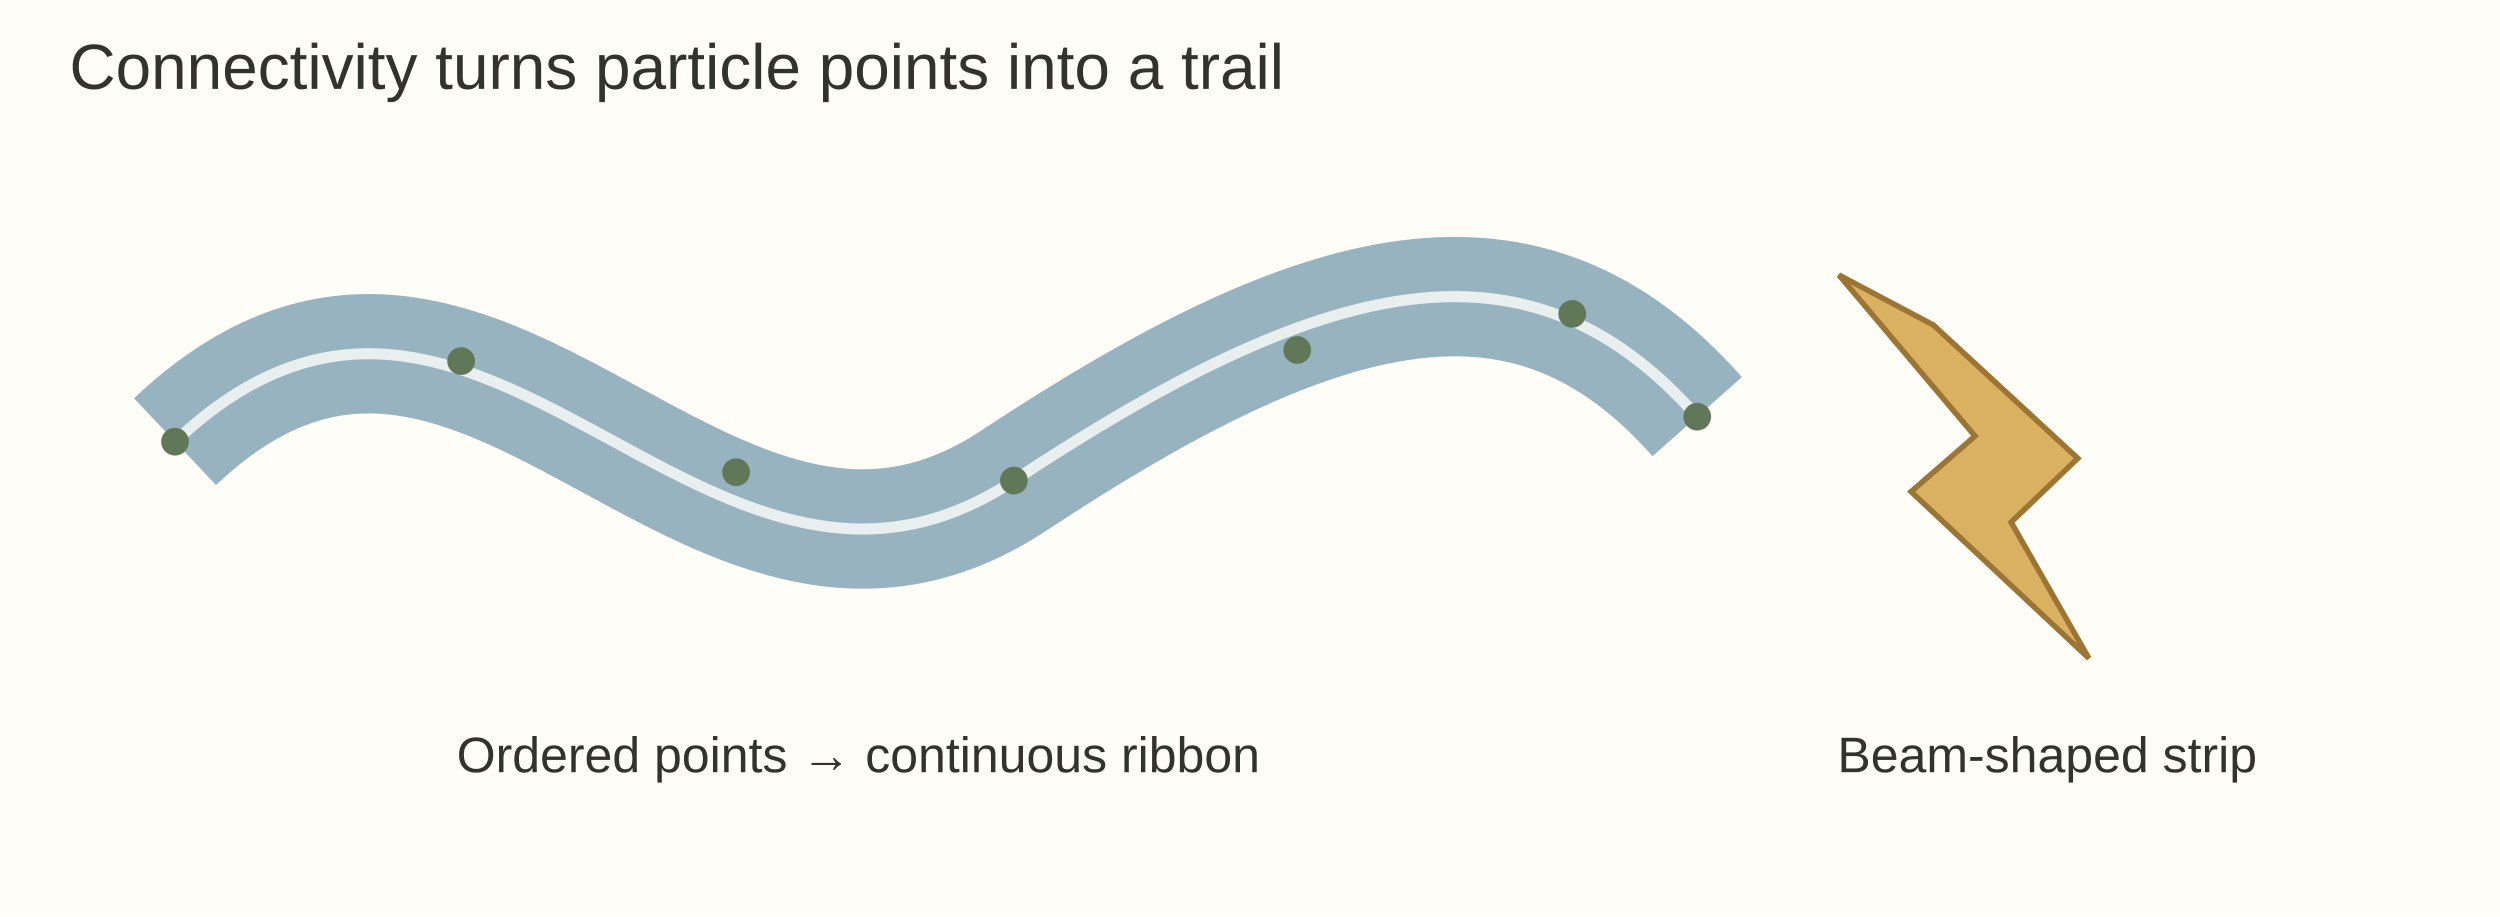
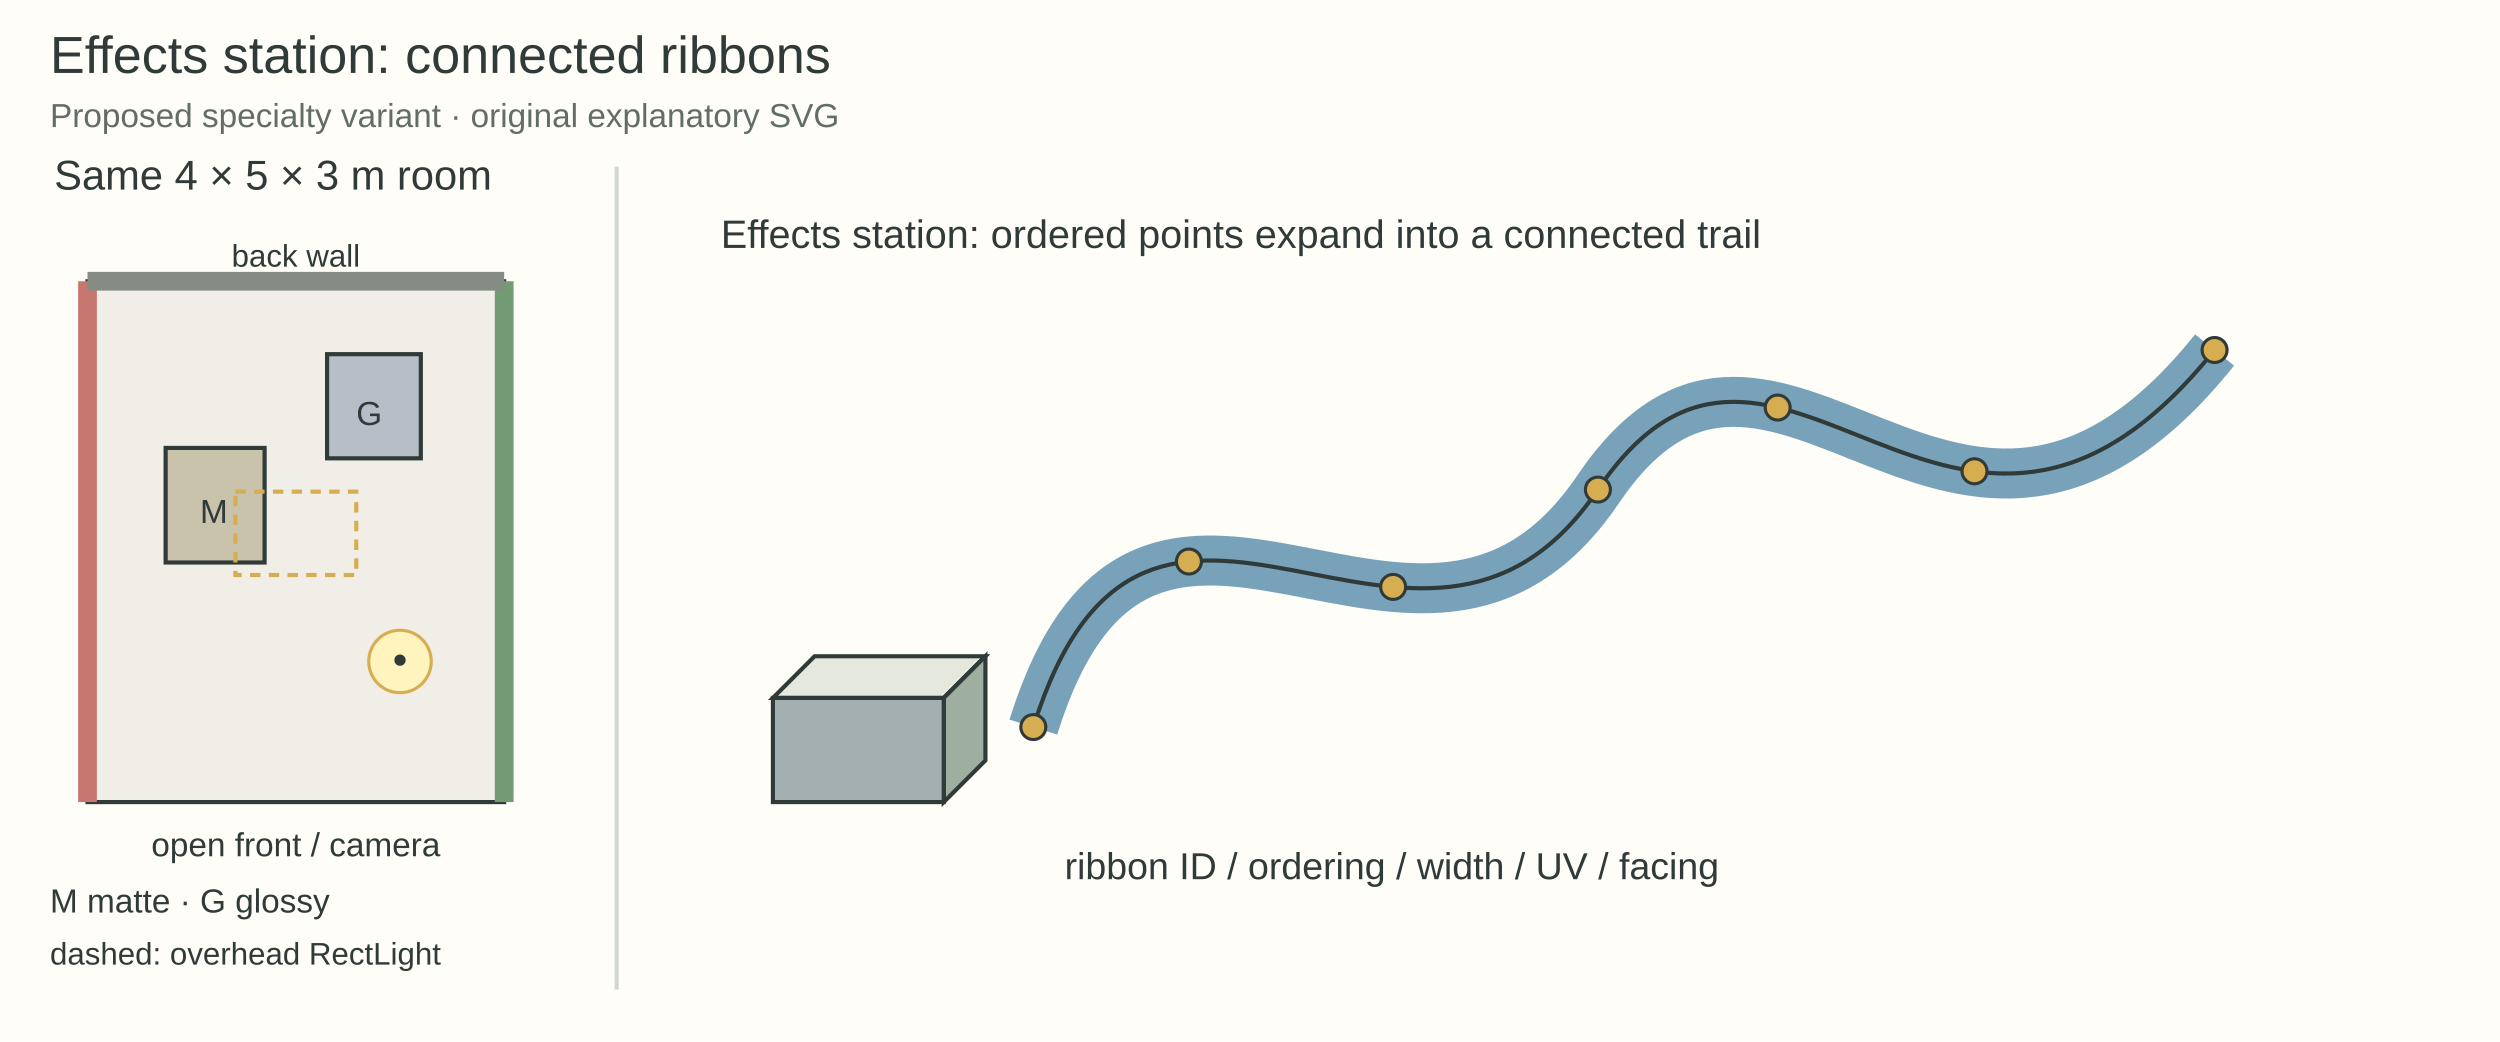
- <svg xmlns="http://www.w3.org/2000/svg" viewBox="0 0 900 330" role="img" aria-labelledby="title desc">
+ <svg xmlns="http://www.w3.org/2000/svg" viewBox="0 0 1200 500" role="img" aria-labelledby="title desc">
  <defs>
+     <marker id="arrow" markerWidth="8" markerHeight="8" refX="6" refY="3" orient="auto">
+       <path d="M0 0 L6 3 L0 6 Z" fill="#d6ad51" />
+     </marker>
    <radialGradient id="smoke">
-       <stop stop-color="#788879" stop-opacity=".65" />
-       <stop offset="1" stop-color="#aab6a3" stop-opacity="0" />
-     </radialGradient>
-     <radialGradient id="fire">
-       <stop stop-color="#ffe9a1" />
-       <stop offset=".5" stop-color="#df943f" stop-opacity=".85" />
-       <stop offset="1" stop-color="#df943f" stop-opacity="0" />
+       <stop stop-color="#748782" stop-opacity=".8" />
+       <stop offset="1" stop-color="#748782" stop-opacity="0" />
    </radialGradient>
  </defs>
-   <rect width="900" height="330" fill="#fffdf8" />
+   <rect width="1200" height="500" fill="#fffdf8" />
  <g font-family="Arial,sans-serif">
-     <text x="25" y="32" font-size="23" text-anchor="start" fill="#30342d">Connectivity turns particle points into a trail</text>
-     <path d="M63 159 C173 55 253 247 365 173 S550 81 611 150" fill="none" stroke="#97b3c0" stroke-width="43" />
-     <path d="M63 159 C173 55 253 247 365 173 S550 81 611 150" fill="none" stroke="#e8efee" stroke-width="4" />
-     <circle cx="63" cy="159" r="5" fill="#617858" stroke="none" opacity="1" />
-     <circle cx="166" cy="130" r="5" fill="#617858" stroke="none" opacity="1" />
-     <circle cx="265" cy="170" r="5" fill="#617858" stroke="none" opacity="1" />
-     <circle cx="365" cy="173" r="5" fill="#617858" stroke="none" opacity="1" />
-     <circle cx="467" cy="126" r="5" fill="#617858" stroke="none" opacity="1" />
-     <circle cx="566" cy="113" r="5" fill="#617858" stroke="none" opacity="1" />
-     <circle cx="611" cy="150" r="5" fill="#617858" stroke="none" opacity="1" />
-     <polygon points="662,99 711,157 688,177 752,237 724,188 748,165 696,117" fill="#d9b161" stroke="#9c7534" stroke-width="2" />
-     <text x="309" y="278" font-size="18" text-anchor="middle" fill="#30342d">Ordered points → continuous ribbon</text>
-     <text x="737" y="278" font-size="18" text-anchor="middle" fill="#30342d">Beam-shaped strip</text>
+     <text x="24" y="35" font-size="25" fill="#303a38" text-anchor="start">Effects station: connected ribbons</text>
+     <text x="24" y="61" font-size="16" fill="#626d65" text-anchor="start">Proposed specialty variant · original explanatory SVG</text>
+     <line x1="296" y1="80" x2="296" y2="475" stroke="#d2d8ce" stroke-width="2" />
+     <text x="26" y="91" font-size="20" fill="#303a38" text-anchor="start">Same 4 × 5 × 3 m room</text>
+     <rect x="42" y="135" width="200" height="250" fill="#f0eee6" stroke="#303a38" stroke-width="2" />
+     <line x1="42" y1="135" x2="42" y2="385" stroke="#c67770" stroke-width="9" />
+     <line x1="242" y1="135" x2="242" y2="385" stroke="#729b74" stroke-width="9" />
+     <line x1="42" y1="135" x2="242" y2="135" stroke="#858c84" stroke-width="9" />
+     <rect x="79.5" y="215.0" width="47.5" height="55" fill="#c9c3ac" stroke="#303a38" stroke-width="2" />
+     <rect x="157.0" y="170.0" width="45.0" height="50" fill="#b7bec7" stroke="#303a38" stroke-width="2" />
+     <text x="96" y="251" font-size="16" fill="#303a38" text-anchor="start">M</text>
+     <text x="171" y="204" font-size="16" fill="#303a38" text-anchor="start">G</text>
+     <rect x="113" y="236" width="58" height="40" fill="none" stroke="#d6ad51" stroke-width="2" stroke-dasharray="5 4" />
+     <text x="142" y="128" font-size="15" fill="#303a38" text-anchor="middle">back wall</text>
+     <text x="142" y="411" font-size="16" fill="#303a38" text-anchor="middle">open front / camera</text>
+     <text x="24" y="438" font-size="16" fill="#303a38" text-anchor="start">M matte  ·  G glossy</text>
+     <text x="24" y="463" font-size="15" fill="#303a38" text-anchor="start">dashed: overhead RectLight</text>
+     <circle cx="192.00" cy="317.50" r="15" fill="#fff3be" stroke="#d6ad51" stroke-width="1.5" />
+     <text x="192.0" y="323.5" font-size="20" fill="#303a38" text-anchor="middle">•</text>
+     <g transform="translate(321 84) scale(1)">
+       <text x="25" y="35" font-size="19" fill="#303a38" text-anchor="start">Effects station: ordered points expand into a connected trail</text>
+       <polygon points="50,251 70,231 152,231 132,251" fill="#e5e8dc" stroke="#303a38" stroke-width="2" />
+       <polygon points="132,251 152,231 152,281 132,301" fill="#9eafa2" stroke="#303a38" stroke-width="2" />
+       <rect x="50" y="251" width="82" height="50" fill="#a3afb1" stroke="#303a38" stroke-width="2" />
+       <path d="M175 265 C230 89 360 278 446 151 S617 240 742 84" fill="none" stroke="#78a2b9" stroke-width="24" />
+       <path d="M175 265 C230 89 360 278 446 151 S617 240 742 84" fill="none" stroke="#303a38" stroke-width="2" />
+       <circle cx="175.00" cy="265.00" r="6" fill="#d6ad51" stroke="#303a38" stroke-width="1.5" />
+       <circle cx="249.68" cy="185.53" r="6" fill="#d6ad51" stroke="#303a38" stroke-width="1.5" />
+       <circle cx="347.70" cy="197.72" r="6" fill="#d6ad51" stroke="#303a38" stroke-width="1.5" />
+       <circle cx="446.00" cy="151.00" r="6" fill="#d6ad51" stroke="#303a38" stroke-width="1.5" />
+       <circle cx="532.29" cy="111.63" r="6" fill="#d6ad51" stroke="#303a38" stroke-width="1.5" />
+       <circle cx="626.76" cy="142.21" r="6" fill="#d6ad51" stroke="#303a38" stroke-width="1.5" />
+       <circle cx="742.00" cy="84.00" r="6" fill="#d6ad51" stroke="#303a38" stroke-width="1.5" />
+       <text x="190" y="338" font-size="18" fill="#303a38" text-anchor="start">ribbon ID / ordering / width / UV / facing</text>
+     </g>
  </g>
</svg>
